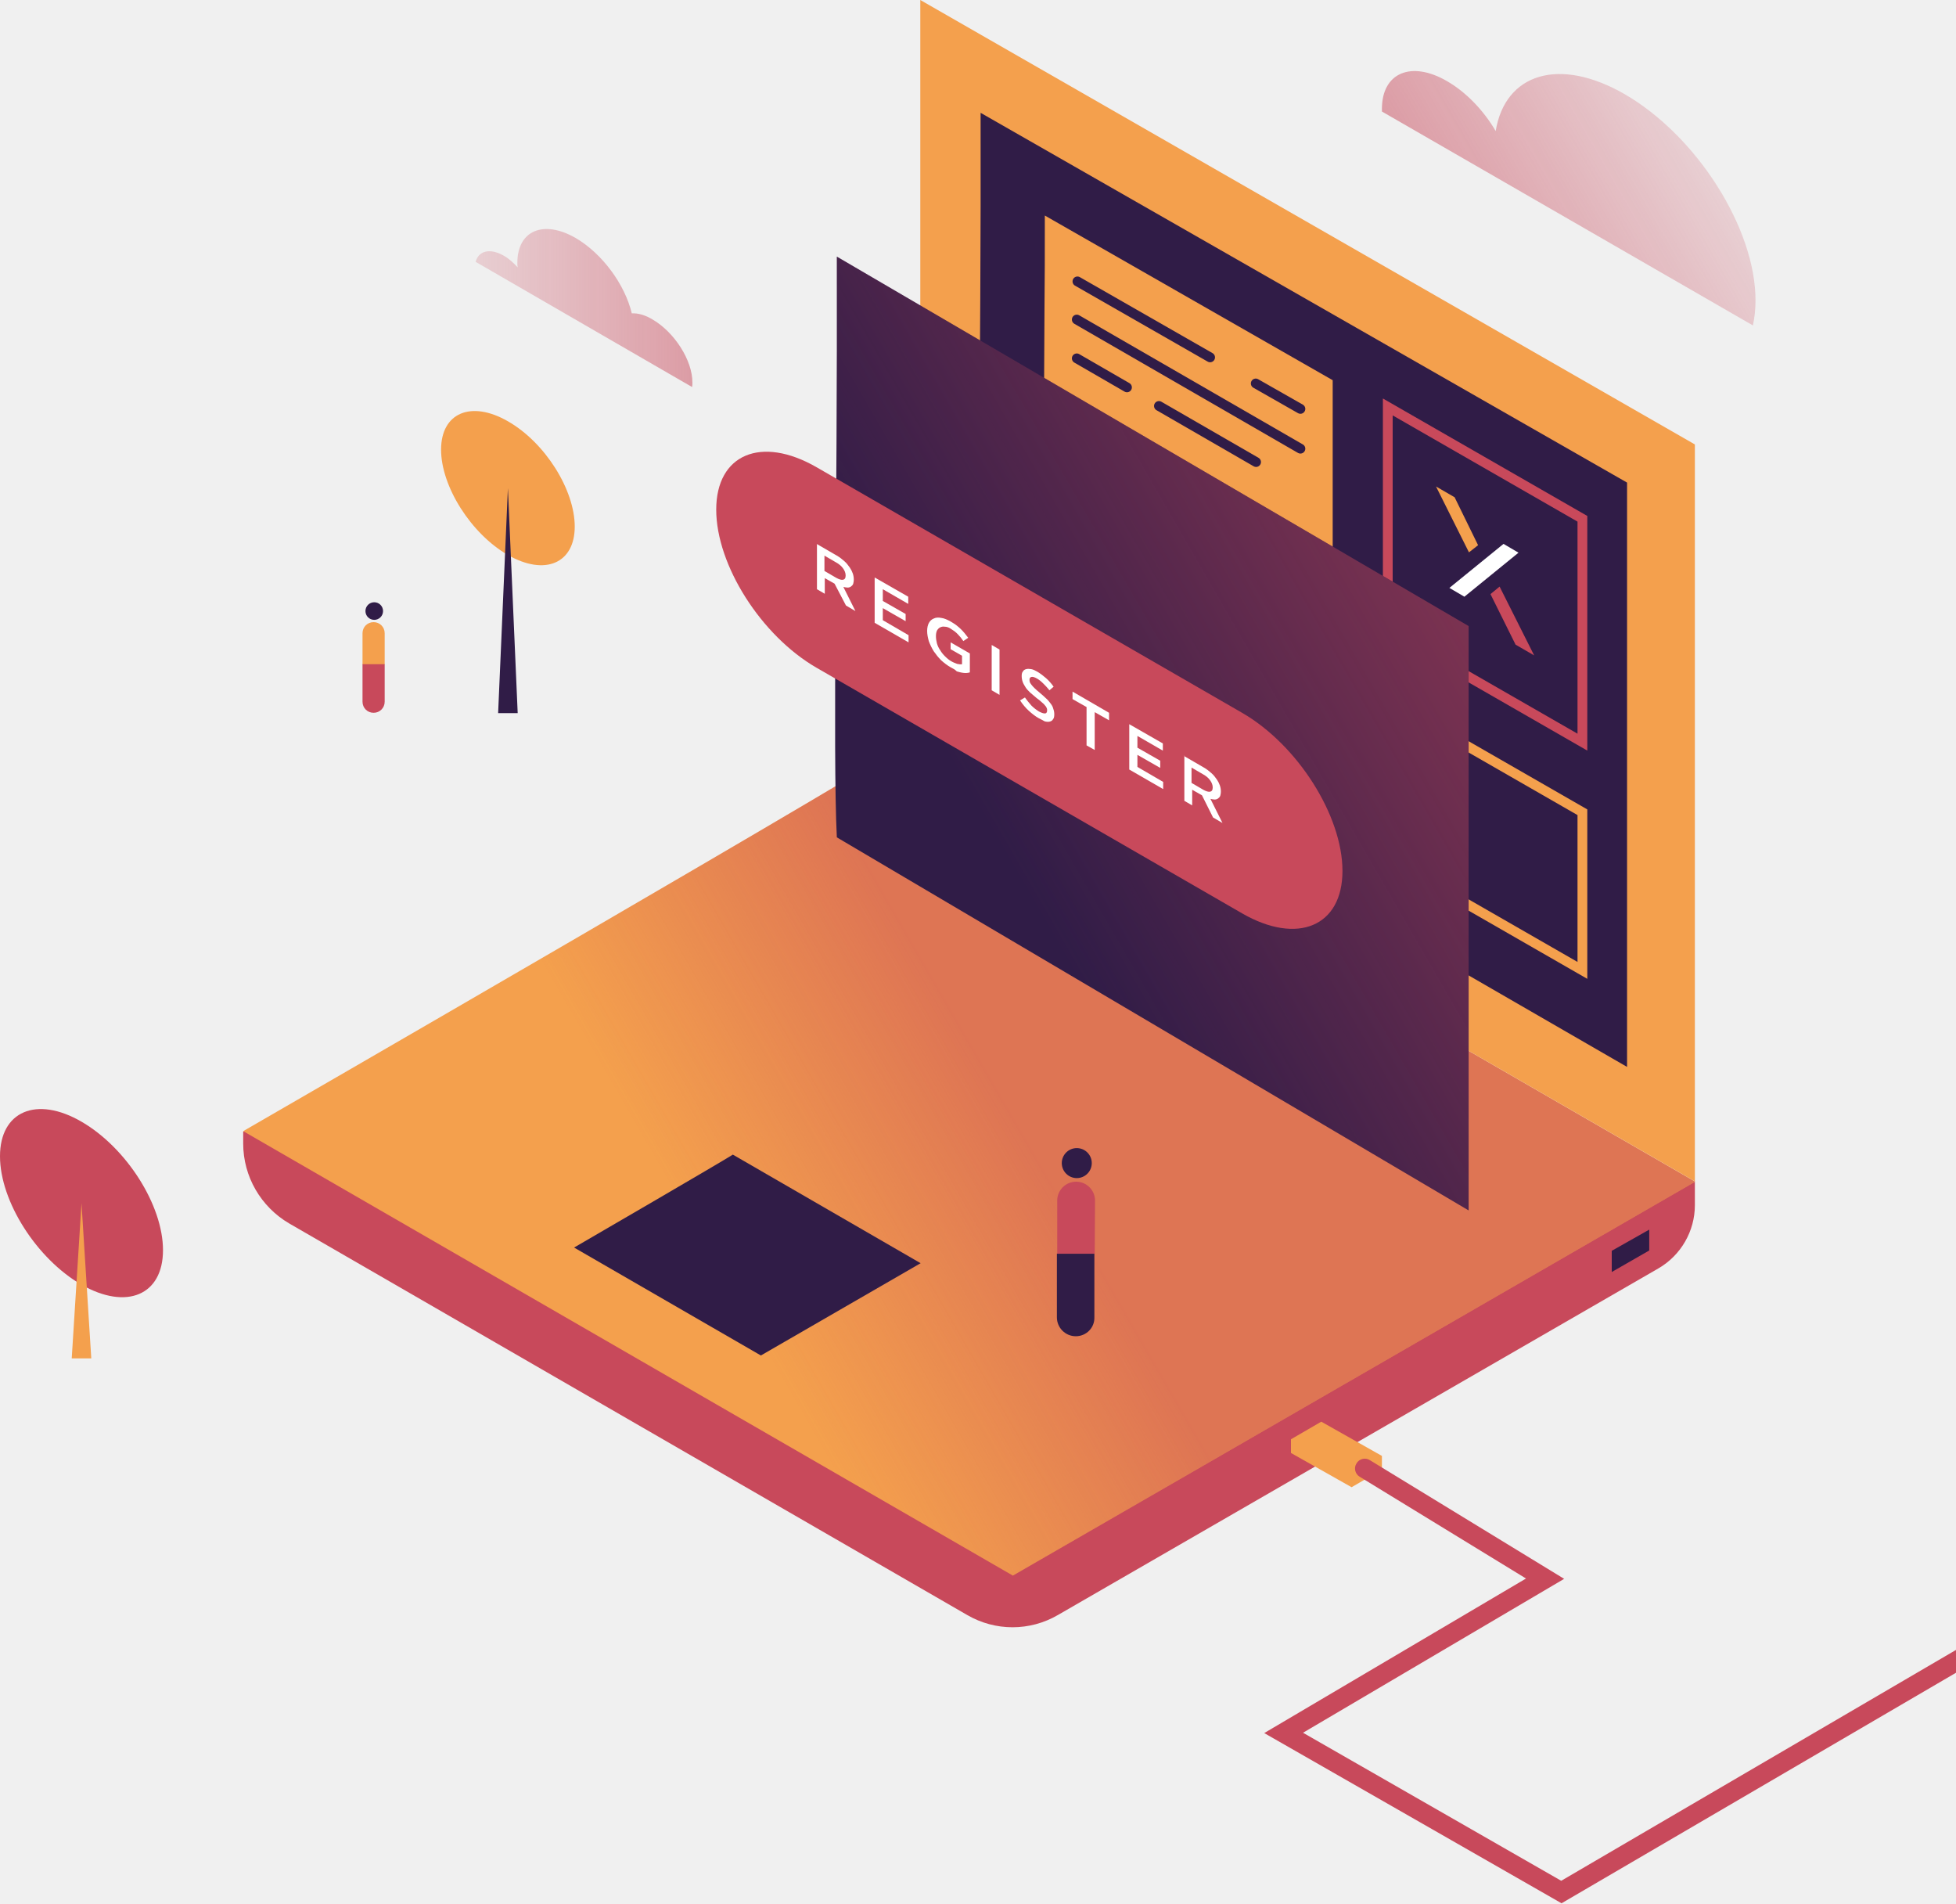
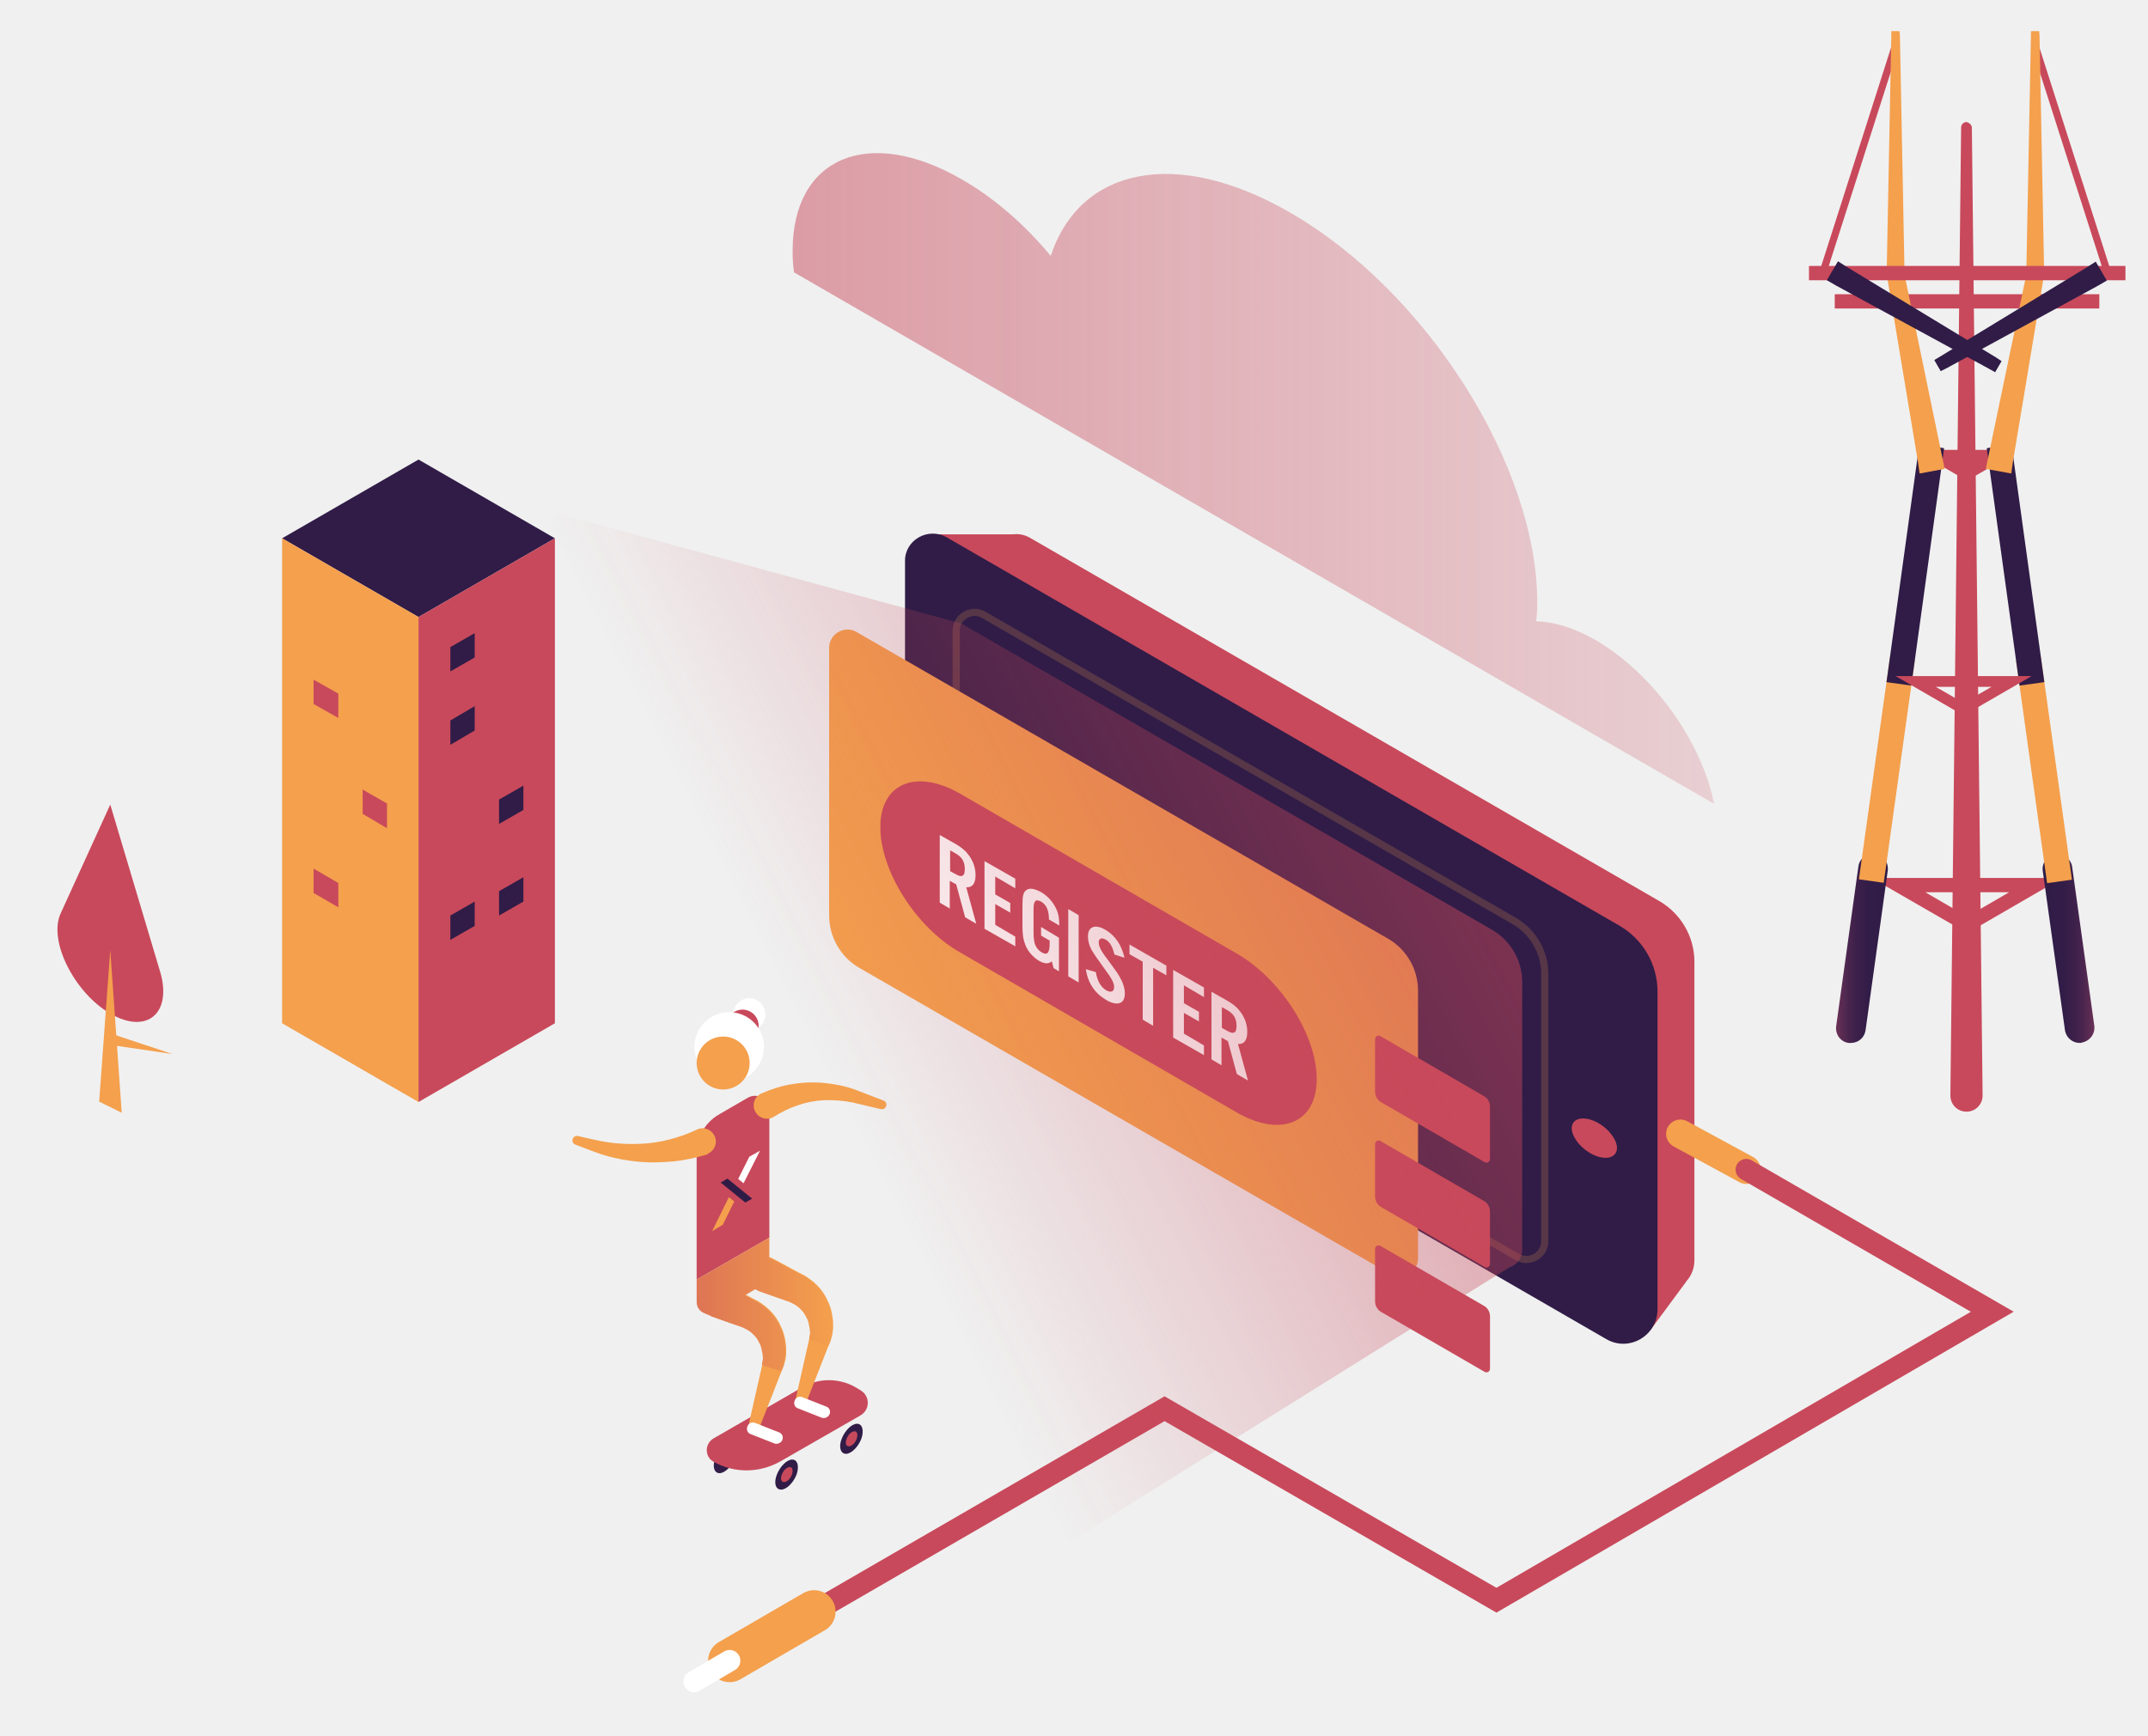
- <svg xmlns="http://www.w3.org/2000/svg" version="1.1" id="art" x="0px" y="0px" width="600px" height="583.8px" viewBox="0 0 600 583.8" style="enable-background:new 0 0 600 583.8;" xml:space="preserve">
+ <svg xmlns="http://www.w3.org/2000/svg" version="1.1" id="art" x="0px" y="0px" width="600px" height="485px" viewBox="0 0 600 485" style="enable-background:new 0 0 600 485;" xml:space="preserve">
  <style type="text/css">
- 	.st0{fill:#C8495B;}
- 	.st1{fill:#F4A04D;}
- 	.st2{fill:url(#SVGID_1_);}
- 	.st3{fill:#301C47;}
- 	.st4{fill:none;stroke:#301C47;stroke-width:3;stroke-linecap:round;stroke-miterlimit:10;}
- 	.st5{fill:none;}
+ 	.st0{fill:url(#SVGID_1_);}
+ 	.st1{fill:#301C47;}
+ 	.st2{fill:#C8495B;}
+ 	.st3{fill:#F4A04D;}
+ 	.st4{fill:#FFFFFF;}
+ 	.st5{fill:#2F1C46;}
	.st6{fill:url(#SVGID_2_);}
- 	.st7{fill:url(#SVGID_3_);}
- 	.st8{fill:none;stroke:#C8495B;stroke-width:3;stroke-linecap:round;stroke-miterlimit:10;}
- 	.st9{fill:#FFFFFF;}
- 	.st10{fill:none;stroke:#F4A04D;stroke-width:3;stroke-miterlimit:10;}
- 	.st11{fill:url(#SVGID_4_);}
- 	.st12{enable-background:new    ;}
+ 	.st7{opacity:0.2;fill:none;stroke:#F4A04D;stroke-width:2;stroke-miterlimit:10;}
+ 	.st8{fill:none;stroke:#F4A04D;stroke-width:8;stroke-linecap:round;stroke-miterlimit:10;}
+ 	.st9{fill:none;stroke:#C8495B;stroke-width:6;stroke-linecap:round;stroke-miterlimit:10;}
+ 	.st10{fill:none;stroke:#F4A04D;stroke-width:12;stroke-linecap:round;stroke-miterlimit:10;}
+ 	.st11{fill:none;stroke:#FFFFFF;stroke-width:6;stroke-linecap:round;stroke-miterlimit:10;}
+ 	.st12{fill:url(#SVGID_3_);}
+ 	.st13{fill:none;stroke:#C8495B;stroke-width:4;stroke-linecap:round;stroke-linejoin:round;stroke-miterlimit:10;}
+ 	.st14{fill:none;stroke:#C8495B;stroke-width:4;stroke-linecap:square;stroke-linejoin:round;stroke-miterlimit:10;}
+ 	.st15{fill:none;stroke:#C8495B;stroke-width:2;stroke-linecap:round;stroke-linejoin:round;stroke-miterlimit:10;}
+ 	.st16{fill:url(#SVGID_4_);}
+ 	.st17{fill:none;stroke:#F4A04D;stroke-width:7;stroke-linecap:square;stroke-miterlimit:10;}
+ 	.st18{fill:none;stroke:#301C47;stroke-width:7;stroke-linecap:square;stroke-miterlimit:10;}
+ 	.st19{fill:url(#SVGID_5_);}
+ 	.st20{fill:none;stroke:#C8495B;stroke-width:6;stroke-linecap:round;stroke-linejoin:round;stroke-miterlimit:10;}
</style>
-   <path class="st0" d="M483.1,361.1L282.3,245.2c-2.8,3-117.3,69.4-175.1,102.9L74.6,347v3.7c0,10.1,5.4,19.4,14.1,24.5l208,120.1  c8.6,5,19.2,5,27.8,0L508.7,389c6.9-4,11.2-11.4,11.2-19.4v-7.1L483.1,361.1z" />
-   <path class="st1" d="M282.3,225.2c-3.8,4-207.7,121.7-207.7,121.7l236.1,136.3L520,362.4L282.3,225.2z" />
-   <linearGradient id="SVGID_1_" gradientUnits="userSpaceOnUse" x1="133.244" y1="137.525" x2="460.583" y2="326.514" gradientTransform="matrix(1 0 0 -1 0 586)">
-     <stop offset="0.278" style="stop-color:#C8495B;stop-opacity:0" />
-     <stop offset="0.547" style="stop-color:#C8495B;stop-opacity:0.5" />
-   </linearGradient>
-   <path class="st2" d="M282.3,225.2c-3.8,4-207.7,121.7-207.7,121.7l236.1,136.3L520,362.4L282.3,225.2z" />
-   <path class="st3" d="M176.1,382.6c5.7-3.3,44.4-25.8,48.7-28.5l57.6,33.3l-49,28.3L176.1,382.6z" />
-   <polygon class="st1" points="282.3,0 519.9,136.3 519.9,362.3 282.3,225.2 " />
-   <path class="st3" d="M300.8,212.7c-1.3-25.4,0.2-101.6,0-178.1L499.1,148v179.2L300.8,212.7z" />
-   <path class="st1" d="M320.3,138.2c-0.1-10.9,0-26.8,0.1-44.3c0.1-7.9,0.1-16.2,0.1-27.8l88.3,50.5v72.7L320.3,138.2z" />
  <g>
-     <line class="st4" x1="385.2" y1="117.6" x2="398.9" y2="125.4" />
-     <line class="st4" x1="330.5" y1="86.3" x2="371.2" y2="109.6" />
-     <line class="st5" x1="398.9" y1="172" x2="330.3" y2="132.4" />
-     <line class="st4" x1="398.9" y1="137.6" x2="330.3" y2="98" />
-     <line class="st4" x1="345.7" y1="118.8" x2="330.3" y2="109.9" />
-     <line class="st4" x1="385.3" y1="141.7" x2="355.5" y2="124.5" />
-   </g>
-   <g>
-     <path class="st0" d="M335.8,384.5h-11.5v-16.3c0-3.2,2.6-5.8,5.8-5.8l0,0c3.2,0,5.8,2.6,5.8,5.8L335.8,384.5L335.8,384.5z" />
-     <circle class="st3" cx="330.3" cy="356.7" r="4.6" />
-     <path class="st3" d="M330,409.8L330,409.8c-3.2,0-5.8-2.6-5.8-5.8v-19.5h11.5V404C335.8,407.2,333.2,409.8,330,409.8z" />
-   </g>
-   <g>
-     <path class="st1" d="M118,203.8h-6.8v-9.6c0-1.9,1.5-3.4,3.4-3.4l0,0c1.9,0,3.4,1.5,3.4,3.4V203.8z" />
-     <circle class="st3" cx="114.8" cy="187.4" r="2.7" />
-     <path class="st0" d="M114.6,218.6L114.6,218.6c-1.9,0-3.4-1.5-3.4-3.4v-11.5h6.8v11.5C118,217.1,116.5,218.6,114.6,218.6z" />
-   </g>
-   <g>
-     <path class="st0" d="M50,383.4c0,13.8-11.2,18.5-25,10.6c-13.8-8-25-25.6-25-39.4C0,340.8,11.2,336,25,344S50,369.6,50,383.4z" />
+     <linearGradient id="SVGID_1_" gradientUnits="userSpaceOnUse" x1="3495.572" y1="-1402.732" x2="3753.044" y2="-1402.732" gradientTransform="matrix(-1 -1.1547 0 -1 3974.443 2912.771)">
+       <stop offset="0" style="stop-color:#C8495B;stop-opacity:0.2" />
+       <stop offset="1" style="stop-color:#C8495B;stop-opacity:0.5" />
+     </linearGradient>
+     <path class="st0" d="M221.8,76.1c-0.3-2-0.4-4-0.4-6c0-26.2,21.2-35.1,47.4-19.9c9,5.2,17.5,12.6,24.7,21.3   c8.1-24.6,34.9-30.5,66.7-12.2c38.2,21.9,69.2,70.8,69.2,109c0,1.9-0.1,3.6-0.3,5.3c4.9,0.1,10.6,1.8,16.5,5.2   c16.3,9.4,29.8,28.6,33.2,45.8L221.8,76.1z" />
    <g>
-       <polygon class="st1" points="25,369 28,416.6 22,416.6   " />
+       <g>
+         <g>
+           <path class="st1" d="M199.8,407.4c0.9-2.3,2.8-4.2,4.3-4.2s2,1.9,1.2,4.2c-0.9,2.3-2.8,4.2-4.3,4.2S198.9,409.8,199.8,407.4z" />
+         </g>
+         <path class="st2" d="M238.8,387.5l1.5,0.9c2.8,1.6,2.8,5.5,0,7.1L218,408.3c-5.8,3.3-12.9,3.4-18.7,0.1l0,0c-2.5-1.4-2.5-5,0-6.5     l25-14.4C228.8,385,234.3,385,238.8,387.5z" />
+         <g>
+           <path class="st1" d="M235.1,402c0.9-2.3,2.8-4.2,4.3-4.2s2,1.9,1.2,4.2c-0.9,2.3-2.8,4.2-4.3,4.2S234.2,404.3,235.1,402z" />
+           <path class="st2" d="M236.5,402c0.4-1.2,1.4-2.1,2.2-2.1c0.8,0,1,1,0.6,2.1c-0.4,1.2-1.4,2.1-2.2,2.1      C236.3,404.1,236,403.2,236.5,402z" />
+         </g>
+         <g>
+           <path class="st1" d="M217,412c0.9-2.3,2.8-4.2,4.3-4.2c1.5,0,2,1.9,1.2,4.2c-0.9,2.3-2.8,4.2-4.3,4.2      C216.6,416.2,216.1,414.3,217,412z" />
+           <path class="st2" d="M218.4,412c0.4-1.2,1.4-2.1,2.2-2.1s1,1,0.6,2.1c-0.4,1.2-1.4,2.1-2.2,2.1      C218.2,414.1,217.9,413.1,218.4,412z" />
+         </g>
+       </g>
+       <g>
+         <path class="st3" d="M211.9,360.7l5.1,1.8l2.6,0.9l0.6,0.2l0.5,0.2c0.1,0.1,0.3,0.1,0.4,0.2l0.4,0.2c1.1,0.5,2.1,1.4,2.9,2.4     c0.4,0.5,0.7,1.1,1,1.7c0.3,0.6,0.5,1.2,0.6,1.9l0.1,0.5l0.1,0.5c0.1,0.3,0,0.7,0.1,1c0,0.3,0,0.7-0.1,1l-0.1,0.5     c0,0.2,0,0.3-0.1,0.6l-1.2,5.3l-2.4,10.6c-0.2,0.9,0.3,1.7,1.2,1.9c0.8,0.2,1.6-0.3,1.9-1l4-10.2l2-5.1c0.1-0.2,0.2-0.5,0.3-0.7     l0.3-0.8c0.1-0.5,0.3-1.1,0.4-1.6c0.1-0.6,0.2-1.1,0.2-1.7l0-0.9c0-0.3,0-0.6,0-0.9c-0.1-1.1-0.3-2.3-0.6-3.4     c-0.3-1.1-0.8-2.2-1.3-3.2c-1.1-2.1-2.7-3.9-4.7-5.3l-0.7-0.5c-0.3-0.2-0.5-0.3-0.8-0.5l-0.8-0.4l-0.6-0.3l-2.4-1.3l-4.8-2.6     c-2.4-1.3-5.3-0.4-6.5,2c-1.3,2.4-0.4,5.3,2,6.5C211.5,360.5,211.7,360.6,211.9,360.7z" />
+         <path class="st3" d="M198.8,367.8l5.1,1.8l2.6,0.9l0.6,0.2l0.5,0.2c0.1,0.1,0.3,0.1,0.4,0.2l0.4,0.2c1.1,0.5,2.1,1.4,2.9,2.4     c0.4,0.5,0.7,1.1,1,1.7c0.3,0.6,0.5,1.2,0.6,1.9l0.1,0.5l0.1,0.5c0.1,0.3,0,0.7,0.1,1c0,0.3,0,0.7-0.1,1l-0.1,0.5     c0,0.2,0,0.3-0.1,0.6l-1.2,5.3l-2.4,10.6c-0.2,0.9,0.3,1.7,1.2,1.9c0.8,0.2,1.6-0.3,1.9-1l4-10.2l2-5.1c0.1-0.2,0.2-0.5,0.3-0.7     l0.3-0.8c0.1-0.5,0.3-1.1,0.4-1.6c0.1-0.6,0.2-1.1,0.2-1.7l0-0.9c0-0.3,0-0.6,0-0.9c-0.1-1.1-0.3-2.3-0.6-3.4     c-0.3-1.1-0.8-2.2-1.3-3.2c-1.1-2.1-2.7-3.9-4.7-5.3l-0.7-0.5c-0.3-0.2-0.5-0.3-0.8-0.5l-0.8-0.4l-0.6-0.3l-2.4-1.3l-4.8-2.6     c-2.4-1.3-5.3-0.4-6.5,2c-1.3,2.4-0.4,5.3,2,6.5C198.3,367.6,198.6,367.7,198.8,367.8z" />
+         <g>
+           <path class="st4" d="M230.1,396.2c-0.2,0-0.4,0-0.6-0.1l-6.6-2.6c-0.9-0.3-1.3-1.3-0.9-2.2c0.3-0.9,1.3-1.3,2.2-0.9l6.6,2.6      c0.9,0.3,1.3,1.3,0.9,2.2C231.4,395.8,230.8,396.2,230.1,396.2z" />
+         </g>
+         <g>
+           <path class="st4" d="M216.9,403.4c-0.2,0-0.4,0-0.6-0.1l-6.6-2.6c-0.9-0.3-1.3-1.3-0.9-2.2c0.3-0.9,1.3-1.3,2.2-0.9l6.6,2.6      c0.9,0.3,1.3,1.3,0.9,2.2C218.2,403,217.6,403.4,216.9,403.4z" />
+         </g>
+         <path class="st2" d="M214.9,345.8l-20.3,11.7v-35.4c0-4.4,2.4-8.5,6.2-10.7l8.1-4.7c2.7-1.5,6,0.4,6,3.4V345.8z" />
+         <path class="st3" d="M197.4,322.6c-3.1,0.9-6.2,1.6-9.4,1.9c-3.2,0.3-6.3,0.4-9.5,0.1c-3.1-0.3-6.2-0.8-9.2-1.7     c-1.5-0.4-3-1-4.4-1.5l-4.2-1.6c-0.6-0.2-1-1-0.7-1.6c0.2-0.6,0.8-0.9,1.4-0.8l4.4,1c1.5,0.3,2.8,0.6,4.3,0.8     c2.8,0.4,5.7,0.5,8.5,0.4c2.8-0.1,5.6-0.5,8.3-1.2c2.7-0.7,5.3-1.6,7.8-2.8c1.8-0.9,4-0.1,4.9,1.8c0.9,1.8,0.1,4-1.8,4.9     C197.7,322.5,197.6,322.6,197.4,322.6L197.4,322.6z" />
+         <path class="st3" d="M212.7,305.5c2.8-1.2,5.8-2.2,8.7-2.6c3-0.5,6-0.6,9-0.3c3,0.3,5.9,0.9,8.6,1.9l7.8,3c0.6,0.2,1,1,0.7,1.6     c-0.2,0.6-0.8,0.9-1.4,0.8l0,0L238,308c-2.6-0.5-5.2-0.7-7.7-0.6c-2.6,0.1-5.1,0.6-7.4,1.4c-2.4,0.8-4.6,1.9-6.7,3.2     c-1.7,1.1-4,0.6-5.1-1.2c-1.1-1.7-0.6-4,1.2-5.1C212.4,305.7,212.5,305.6,212.7,305.5z" />
+         <ellipse transform="matrix(0.9694 -0.2455 0.2455 0.9694 -63.1819 60.0705)" class="st4" cx="209.3" cy="283.4" rx="4.5" ry="4.5" />
+         <ellipse transform="matrix(0.9694 -0.2455 0.2455 0.9694 -64.0074 59.6791)" class="st2" cx="207.4" cy="286.6" rx="4.5" ry="4.5" />
+         <ellipse transform="matrix(0.9694 -0.2455 0.2455 0.9694 -65.5804 58.9572)" class="st4" cx="203.7" cy="292.5" rx="9.7" ry="9.7" />
+         <ellipse transform="matrix(0.9694 -0.2455 0.2455 0.9694 -66.732 58.6871)" class="st3" cx="202" cy="297" rx="7.4" ry="7.4" />
+         <g>
+           <path class="st5" d="M210.1,334.9l-1.9,1.1l-6.9-5.6l1.9-1.1L210.1,334.9z" />
+           <polygon class="st4" points="209.3,323.2 212.3,321.5 207.7,330.6 206.2,329.4     " />
+           <polygon class="st3" points="203.6,334.5 205.1,335.7 201.9,342.2 201.9,342.2 198.9,344     " />
+         </g>
+         <polygon class="st2" points="200.3,312 204.3,316.4 208.7,307.1    " />
+         <linearGradient id="SVGID_2_" gradientUnits="userSpaceOnUse" x1="194.65" y1="364.447" x2="232.577" y2="364.447">
+           <stop offset="0" style="stop-color:#DE7554" />
+           <stop offset="1" style="stop-color:#F4A04D" />
+         </linearGradient>
+         <path class="st6" d="M232.5,369.4c-0.1-1.1-0.3-2.3-0.6-3.4c-0.3-1.1-0.8-2.2-1.3-3.2c-1.1-2.1-2.7-3.9-4.7-5.3l-0.7-0.5     c-0.3-0.2-0.5-0.3-0.8-0.5l-0.8-0.4l-0.6-0.3l-2.4-1.3l-4.8-2.6c-0.3-0.2-0.6-0.3-0.9-0.4v-5.7l-20.3,11.7v6.3     c0,1.5,0.9,2.6,2.1,3.1l0,0l1.9,0.8l0,0c0,0,0.1,0,0.1,0.1l5.1,1.8l2.6,0.9l0.6,0.2l0.5,0.2c0.1,0.1,0.3,0.1,0.4,0.2l0.4,0.2     c1.1,0.5,2.1,1.4,2.9,2.4c0.4,0.5,0.7,1.1,1,1.7c0.3,0.6,0.5,1.2,0.6,1.9l0.1,0.5l0.1,0.5c0.1,0.3,0,0.7,0.1,1c0,0.3,0,0.7-0.1,1     l-0.1,0.5c0,0.2,0,0.3-0.1,0.6l5.4,1.7c0.1-0.2,0.2-0.5,0.3-0.7l0.3-0.8c0.1-0.5,0.3-1.1,0.4-1.6c0.1-0.6,0.2-1.1,0.2-1.7l0-0.9     c0-0.3,0-0.6,0-0.9c-0.1-1.1-0.3-2.3-0.6-3.4c-0.3-1.1-0.8-2.2-1.3-3.2c-1.1-2.1-2.7-3.9-4.7-5.3l-0.7-0.5     c-0.3-0.2-0.5-0.3-0.8-0.5l-0.8-0.4l-0.6-0.3l-1.8-1l2.9-1.7c0.1,0.1,0.2,0.2,0.3,0.2c0.2,0.1,0.4,0.2,0.6,0.3l5.1,1.8l2.6,0.9     l0.6,0.2l0.5,0.2c0.1,0.1,0.3,0.1,0.4,0.2l0.4,0.2c1.1,0.5,2.1,1.4,2.9,2.4c0.4,0.5,0.7,1.1,1,1.7c0.3,0.6,0.5,1.2,0.6,1.9     l0.1,0.5l0.1,0.5c0.1,0.3,0,0.7,0.1,1c0,0.3,0,0.7-0.1,1l-0.1,0.5c0,0.2,0,0.3-0.1,0.6l5.4,1.7c0.1-0.2,0.2-0.5,0.3-0.7l0.3-0.8     c0.1-0.5,0.3-1.1,0.4-1.6c0.1-0.6,0.2-1.1,0.2-1.7l0-0.9C232.6,370,232.6,369.7,232.5,369.4z" />
+       </g>
+     </g>
+     <g>
+       <polygon class="st2" points="471,358.1 461.1,371.5 454.9,369.6 458.3,353.2   " />
+       <polygon class="st2" points="260.9,149.3 284.2,149.3 287.3,154.9 273.3,164.2   " />
+       <path class="st2" d="M287.6,150.2l175.8,101.5c6.1,3.5,9.9,10,9.9,17v83.4c0,6.8-7.4,11-13.2,7.7L276.5,254v-97.3    C276.5,151,282.7,147.4,287.6,150.2z" />
+       <path class="st1" d="M264.4,150.1l187.9,108.5c6.6,3.8,10.7,10.8,10.7,18.5v88.7c0,7.4-8,12.1-14.4,8.3L261.1,265.8    c-5.1-2.9-8.3-8.4-8.3-14.4v-94.6C252.7,150.9,259.2,147.2,264.4,150.1z" />
+       <path class="st7" d="M423.1,257.4l-148.3-85.6c-3.4-2-7.7,0.5-7.7,4.4V251c0,6,3.3,11.7,8.4,14.6l148.3,85.6    c3.4,2,7.7-0.5,7.7-4.4v-74.8C431.5,266.1,428.3,260.5,423.1,257.4z" />
+       <path class="st3" d="M387.6,262.2l-148.3-85.6c-3.4-2-7.7,0.5-7.7,4.4v74.8c0,6,3.3,11.7,8.4,14.6L388.4,356    c3.4,2,7.7-0.5,7.7-4.4v-74.8C396.1,270.8,392.9,265.2,387.6,262.2z" />
+       <path class="st2" d="M245.9,231.1L245.9,231.1c0-12.2,9.9-16.4,22.2-9.4l77.5,44.8c12.2,7.1,22.2,22.7,22.2,35v0    c0,12.2-9.9,16.4-22.2,9.4L268,266C255.8,259,245.9,243.3,245.9,231.1z" />
+       <path class="st2" d="M414.6,306.3l-29-16.8c-0.7-0.4-1.5,0.1-1.5,0.9V305c0,1.2,0.6,2.3,1.6,2.9l29,16.8c0.7,0.4,1.5-0.1,1.5-0.9    v-14.6C416.2,308,415.6,306.9,414.6,306.3z" />
+       <path class="st2" d="M414.6,335.6l-29-16.8c-0.7-0.4-1.5,0.1-1.5,0.9v14.6c0,1.2,0.6,2.3,1.6,2.9l29,16.8c0.7,0.4,1.5-0.1,1.5-0.9    v-14.6C416.2,337.3,415.6,336.2,414.6,335.6z" />
+       <path class="st2" d="M414.6,364.9l-29-16.8c-0.7-0.4-1.5,0.1-1.5,0.9v14.6c0,1.2,0.6,2.3,1.6,2.9l29,16.8c0.7,0.4,1.5-0.1,1.5-0.9    v-14.6C416.2,366.6,415.6,365.5,414.6,364.9z" />
+       <path class="st2" d="M450.8,318c1.8,3,0.7,5.5-2.3,5.5c-3,0-6.8-2.4-8.6-5.5s-0.7-5.5,2.3-5.5C445.2,312.5,449,314.9,450.8,318z" />
+       <g>
+         <path class="st4" d="M265.4,253.9l-2.9-1.7v-18.9l4.6,2.6c1.7,1,2.8,2,3.7,3.3c1.1,1.6,1.7,3.4,1.7,5.3c0,2.4-0.9,3.5-2.6,3.4     l2.8,10.2l-3.1-1.8l-2.5-9.2l-1.8-1V253.9z M266.5,244c1.2,0.7,1.8,0.9,2.3,0.7c0.5-0.2,0.7-0.8,0.7-1.9c0-1-0.2-1.9-0.7-2.7     c-0.5-0.7-1-1.2-2.3-1.9l-1.1-0.6v5.8L266.5,244z" />
+         <path class="st4" d="M283.6,248.2l-5.6-3.3v5l4.2,2.4v2.7l-4.2-2.4v5.8l5.6,3.3v2.7l-8.6-4.9v-18.9l8.6,4.9V248.2z" />
+         <path class="st4" d="M295.8,262v9.4l-1.5-0.9l-0.5-1.9c-1,0.8-2,0.7-3.5-0.1c-1.7-1-3.2-2.7-3.9-4.5c-0.6-1.6-0.8-2.9-0.8-5.5     v-5.2c0-3,0.2-4,1.1-4.6c0.8-0.7,2.3-0.4,4,0.5c2.1,1.2,3.6,3,4.5,5.1c0.5,1.2,0.7,2.5,0.7,4.3l-2.9-1.7c0-2.6-0.7-4.1-2.2-5     c-0.8-0.4-1.4-0.5-1.7,0c-0.3,0.4-0.4,0.9-0.4,2.5v5.8c0,1.6,0.1,2.4,0.3,3.3c0.3,1.1,1,2,2,2.6c1.5,0.9,2.2,0.2,2.2-2.5v-0.8     l-2.4-1.4v-2.4L295.8,262z" />
+         <path class="st4" d="M301.3,274.5l-2.9-1.7V254l2.9,1.7V274.5z" />
+         <path class="st4" d="M311.3,266.7c-0.5-2.1-1.3-3.6-2.5-4.2c-1.1-0.6-1.9-0.3-1.9,0.8c0,0.7,0.3,1.5,0.8,2.4     c0.5,0.8,0.5,0.8,2.5,3.5c1.6,2.2,2.2,3,2.8,4.2c0.8,1.4,1.2,2.9,1.2,4.2c0,2.9-2.1,3.6-5.2,1.8c-3.2-1.9-5.1-4.7-5.7-8.6     l2.8,0.8c0.4,2.5,1.4,4.2,2.9,5.1c1.3,0.7,2.2,0.4,2.2-0.9c0-1.2-0.6-2.3-2.8-5.3c-2.6-3.6-2.7-3.8-3.5-5.1c-0.7-1.3-1-2.6-1-3.8     c0-2.7,2-3.5,4.9-1.8c2.7,1.6,4.5,4.2,5.3,7.8L311.3,266.7z" />
+         <path class="st4" d="M322.1,286.6l-2.9-1.7v-16.2l-3.7-2.1v-2.7l10.3,5.9v2.7l-3.7-2.1V286.6z" />
+         <path class="st4" d="M336.3,278.6l-5.6-3.3v5l4.2,2.4v2.7l-4.2-2.4v5.8l5.6,3.3v2.7l-8.6-4.9V271l8.6,4.9V278.6z" />
+         <path class="st4" d="M341.3,297.7l-2.9-1.7v-18.9l4.6,2.6c1.7,1,2.8,2,3.7,3.3c1.1,1.6,1.7,3.4,1.7,5.3c0,2.4-0.9,3.5-2.6,3.4     l2.8,10.2l-3.1-1.8l-2.5-9.2l-1.8-1V297.7z M342.4,287.8c1.2,0.7,1.8,0.9,2.3,0.7c0.5-0.2,0.7-0.8,0.7-1.9c0-1-0.2-1.9-0.7-2.7     c-0.5-0.7-1-1.2-2.3-1.9l-1.1-0.6v5.8L342.4,287.8z" />
+       </g>
+     </g>
+     <line class="st8" x1="487.8" y1="326.8" x2="469.4" y2="316.8" />
+     <polyline class="st9" points="227.4,450.3 325.3,393.6 418,447.1 556.5,366.5 487.8,326.8  " />
+     <line class="st10" x1="203.8" y1="464" x2="227.4" y2="450.3" />
+     <line class="st11" x1="193.9" y1="469.8" x2="203.8" y2="464" />
+     <g>
+       <polygon class="st1" points="116.9,128.4 78.8,150.4 116.9,172.4 155,150.4   " />
+       <polygon class="st3" points="116.9,307.9 78.8,285.9 78.8,150.4 116.9,172.4   " />
+       <polygon class="st2" points="116.9,307.9 155,285.9 155,150.4 116.9,172.4   " />
+       <polygon class="st1" points="132.6,183.7 125.8,187.6 125.8,180.8 132.6,176.9   " />
+       <polygon class="st1" points="132.6,204.1 125.8,208.1 125.8,201.3 132.6,197.3   " />
+       <polygon class="st1" points="132.6,258.7 125.8,262.6 125.8,255.8 132.6,251.9   " />
+       <polygon class="st1" points="146.2,251.9 139.4,255.8 139.4,249 146.2,245.1   " />
+       <polygon class="st1" points="146.2,226.3 139.4,230.2 139.4,223.4 146.2,219.5   " />
+       <polygon class="st2" points="101.3,227.4 108.1,231.4 108.1,224.5 101.3,220.6   " />
+       <polygon class="st2" points="87.6,249.5 94.5,253.5 94.5,246.7 87.6,242.7   " />
+       <polygon class="st2" points="87.6,196.7 94.5,200.6 94.5,193.8 87.6,189.9   " />
+     </g>
+     <linearGradient id="SVGID_3_" gradientUnits="userSpaceOnUse" x1="141.735" y1="330.282" x2="391.011" y2="203.27">
+       <stop offset="0.333" style="stop-color:#C8495B;stop-opacity:0" />
+       <stop offset="1" style="stop-color:#C8495B;stop-opacity:0.5" />
+     </linearGradient>
+     <path class="st12" d="M298.8,430.8l122.8-76.7l0,0c2-0.6,3.6-2.5,3.6-4.9v-74.8c0-6-3.2-11.6-8.4-14.6l-148.3-85.6l-113.8-31   l-18.9,175.4L298.8,430.8z" />
+     <g>
+       <path class="st2" d="M16.9,255.3l13.9-30.5l13.9,46.6c3.5,11.6-3.6,17.8-13.9,11.8l0,0C20.7,277.3,13.5,262.9,16.9,255.3z" />
+       <g>
+         <polygon class="st3" points="30.8,265.4 34,310.9 27.7,307.8    " />
+       </g>
+       <g>
+         <polygon class="st3" points="31.3,288.9 48.2,294.5 30.5,291.9    " />
+       </g>
+     </g>
+     <g>
+       <line class="st13" x1="558.8" y1="127.7" x2="540.1" y2="127.7" />
+       <g>
+         <path class="st2" d="M551.3,130.9l-1.9,1.1l-1.9-1.1H551.3 M558.8,128.9L558.8,128.9L558.8,128.9z M558.8,128.9h-18.7l9.3,5.4     L558.8,128.9L558.8,128.9z" />
+       </g>
+       <g>
+         <path class="st2" d="M561.2,249.3l-11.7,6.8l-11.7-6.8H561.2 M576.1,245.3L576.1,245.3L576.1,245.3z M576.1,245.3h-53.3     l26.7,15.4L576.1,245.3L576.1,245.3z" />
+       </g>
+       <line class="st14" x1="584.4" y1="84.2" x2="514.5" y2="84.2" />
+       <g>
+         <line class="st15" x1="568.5" y1="12.9" x2="588.5" y2="75.5" />
+       </g>
+       <g>
+         <line class="st15" x1="529.4" y1="12.9" x2="509.4" y2="75.5" />
+       </g>
+       <g>
+         <linearGradient id="SVGID_4_" gradientUnits="userSpaceOnUse" x1="570.652" y1="265.051" x2="585.089" y2="265.051">
+           <stop offset="0" style="stop-color:#301C47" />
+           <stop offset="0.372" style="stop-color:#321D48" />
+           <stop offset="0.586" style="stop-color:#3B204A" />
+           <stop offset="0.759" style="stop-color:#49254E" />
+           <stop offset="0.911" style="stop-color:#5C2C53" />
+           <stop offset="1" style="stop-color:#6C3157" />
+         </linearGradient>
+         <path class="st16" d="M580.9,291.4c-2,0-3.8-1.5-4.1-3.6l-6.2-44.5c-0.3-2.3,1.3-4.3,3.5-4.7c2.2-0.3,4.3,1.3,4.7,3.5l6.2,44.5     c0.3,2.3-1.3,4.3-3.5,4.7C581.3,291.4,581.1,291.4,580.9,291.4z" />
+       </g>
+       <line class="st17" x1="567.1" y1="187.6" x2="574.8" y2="242.8" />
+       <line class="st18" x1="558.9" y1="128.2" x2="567.1" y2="187.6" />
+       <g>
+         <polygon class="st3" points="569.7,9.9 571,76.7 571,76.9 570.9,77.2 562.3,128.8 561.8,132.3 554.7,131 555.4,127.6 566.1,76.3      566,76.7 567.3,9.9 567.3,8.7 569.6,8.7    " />
+       </g>
+       <g>
+         <linearGradient id="SVGID_5_" gradientUnits="userSpaceOnUse" x1="512.897" y1="265.008" x2="527.346" y2="265.008">
+           <stop offset="0" style="stop-color:#6C3157" />
+           <stop offset="8.922803e-02" style="stop-color:#5C2C53" />
+           <stop offset="0.24" style="stop-color:#49254E" />
+           <stop offset="0.414" style="stop-color:#3B204A" />
+           <stop offset="0.628" style="stop-color:#321D48" />
+           <stop offset="1" style="stop-color:#301C47" />
+         </linearGradient>
+         <path class="st19" d="M517,291.4c-0.2,0-0.4,0-0.6,0c-2.3-0.3-3.8-2.4-3.5-4.7l6.2-44.6c0.3-2.3,2.4-3.8,4.7-3.5     c2.3,0.3,3.8,2.4,3.5,4.7l-6.2,44.6C520.8,289.9,519.1,291.4,517,291.4z" />
+       </g>
+       <line class="st17" x1="530.9" y1="187.6" x2="523.2" y2="242.7" />
+       <line class="st18" x1="539.1" y1="128.2" x2="530.9" y2="187.6" />
+       <g>
+         <polygon class="st3" points="530.7,9.9 532,76.7 531.9,76.3 542.5,127.6 543.2,131 536.2,132.3 535.7,128.8 527.1,77.2 527,76.9      527,76.7 528.3,9.9 528.3,8.7 530.6,8.7    " />
+       </g>
+       <g>
+         <path class="st2" d="M550.8,35.7l3,270.4c0,2.5-2,4.5-4.5,4.5s-4.5-2-4.5-4.5c0,0,0-0.1,0-0.1l3-270.4c0-0.8,0.7-1.5,1.5-1.5     C550.1,34.3,550.8,34.9,550.8,35.7z" />
+       </g>
+       <path class="st20" d="M549.5,97.4" />
+       <line class="st14" x1="591.7" y1="76.3" x2="507.3" y2="76.3" />
+       <g>
+         <polygon class="st1" points="541.8,99.7 582.9,74.7 585.4,73.1 588.5,78.4 585.9,79.9 543.7,102.9 542.1,103.7 540.3,100.6         " />
+       </g>
+       <g>
+         <path class="st2" d="M556.3,191.9l-7.8,4.5l-7.8-4.5H556.3 M567.5,188.9L567.5,188.9L567.5,188.9z M567.5,188.9h-38l19,11     L567.5,188.9L567.5,188.9z" />
+       </g>
+       <g>
+         <polygon class="st1" points="515.9,74.6 557.6,99.9 559.1,100.9 557.3,104 555.7,103.1 512.9,79.8 510.3,78.3 513.4,73    " />
+       </g>
    </g>
  </g>
-   <g>
-     <path class="st1" d="M176.3,161.5c0,11.3-9.2,15.2-20.5,8.7s-20.5-21-20.5-32.3s9.2-15.2,20.5-8.7   C167.2,135.7,176.3,150.2,176.3,161.5z" />
-     <g>
-       <polygon class="st3" points="155.8,149.7 158.8,218.7 152.8,218.7   " />
-     </g>
-   </g>
-   <linearGradient id="SVGID_2_" gradientUnits="userSpaceOnUse" x1="401.848" y1="544.541" x2="469.169" y2="505.673" gradientTransform="matrix(-1 0 0 -1 919.7003 586)">
-     <stop offset="0" style="stop-color:#C8495B;stop-opacity:0.2" />
-     <stop offset="1" style="stop-color:#C8495B;stop-opacity:0.5" />
-   </linearGradient>
-   <path class="st6" d="M423.9,34.2c0-0.3,0-0.5,0-0.8c0-11.1,9-14.9,20-8.5c5.9,3.4,11.3,9.1,14.9,15.3c2.9-17.7,19.5-22.9,39.6-11.3  c22.1,12.8,40.1,41.1,40.1,63.2c0,2.8-0.3,5.4-0.8,7.7L423.9,34.2z" />
-   <polygon class="st3" points="505.9,383.5 494.4,390.1 494.4,383.6 505.9,377.1 " />
-   <path class="st1" d="M405.3,439.2" />
-   <path class="st1" d="M414.6,451.9" />
-   <polygon class="st1" points="396,445.6 414.6,456.1 423.9,450.7 423.9,446.5 405.3,436 396,441.4 " />
-   <linearGradient id="SVGID_3_" gradientUnits="userSpaceOnUse" x1="145.803" y1="491.532" x2="212.403" y2="491.532" gradientTransform="matrix(1 0 0 -1 0 586)">
-     <stop offset="0" style="stop-color:#C8495B;stop-opacity:0.2" />
-     <stop offset="1" style="stop-color:#C8495B;stop-opacity:0.5" />
-   </linearGradient>
-   <path class="st7" d="M212.3,118.7c0.1-0.5,0.1-0.9,0.1-1.4c0-6.8-5.5-15.4-12.2-19.3c-2.3-1.4-4.5-2-6.4-1.9  c-2.1-8.8-9-18.3-17.2-23.1c-9.9-5.7-17.9-2.3-17.9,7.6c0,0.5,0,1,0.1,1.4c-1.3-1.4-2.7-2.7-4.3-3.6c-4.2-2.4-7.7-1.5-8.6,1.9  L212.3,118.7z" />
-   <g>
-     <polygon class="st8" points="425.7,124.8 485.4,159.1 485.4,227.6 425.7,193.3  " />
-     <g>
-       <g>
-         <path class="st9" d="M461.2,166.8l4.6,2.7L449.2,183l-4.6-2.7L461.2,166.8z" />
-       </g>
-       <polygon class="st1" points="446.2,152.5 440.5,149.2 450.6,169.4 453.4,167.2   " />
-       <polygon class="st0" points="460,179.9 457.2,182.2 464.9,197.7 470.6,201   " />
-     </g>
-   </g>
-   <polygon class="st10" points="425.7,214.8 485.4,249.1 485.4,297.6 425.7,263.3 " />
-   <path class="st3" d="M256.7,256.8c-1.3-25.4,0.2-101.6,0-178.1L450.5,192v179.2L256.7,256.8z" />
-   <linearGradient id="SVGID_4_" gradientUnits="userSpaceOnUse" x1="267.134" y1="311.129" x2="440.543" y2="411.247" gradientTransform="matrix(1 0 0 -1 0 586)">
-     <stop offset="0.21" style="stop-color:#C8495B;stop-opacity:0" />
-     <stop offset="1" style="stop-color:#C8495B;stop-opacity:0.5" />
-   </linearGradient>
-   <path class="st11" d="M256.7,256.8c-1.3-25.4,0.2-101.6,0-178.1L450.5,192v179.2L256.7,256.8z" />
-   <g>
-     <path class="st0" d="M381,280.1l-130.5-75.3c-17-9.8-30.8-31.5-30.8-48.5l0,0c0-17,13.8-22.8,30.8-13L381,218.6   c17,9.8,30.8,31.5,30.8,48.5l0,0C411.8,284.1,398,289.9,381,280.1z" />
-     <g class="st12">
-       <path class="st9" d="M250.5,166.8l6.2,3.6c0.9,0.5,1.6,1.1,2.3,1.7c0.7,0.6,1.2,1.3,1.7,2c0.4,0.6,0.7,1.2,0.9,1.8    s0.3,1.2,0.3,1.8v0c0,0.6-0.1,1-0.2,1.4c-0.2,0.4-0.4,0.6-0.7,0.8c-0.3,0.2-0.6,0.3-1,0.3c-0.4,0-0.8-0.1-1.3-0.2l3.7,7.4    l-2.9-1.7L256,179l0,0l-3-1.7v4.8l-2.4-1.4V166.8z M256.5,177.2c0.9,0.5,1.6,0.7,2.1,0.6c0.5-0.1,0.8-0.5,0.8-1.3v0    c0-0.8-0.3-1.5-0.8-2.2c-0.5-0.7-1.2-1.3-2.1-1.8l-3.6-2.1v4.7L256.5,177.2z" />
-       <path class="st9" d="M268.3,177.1l10.3,5.9v2.2l-7.8-4.5v3.6l7,4v2.2l-7-4v3.7l7.9,4.6v2.2l-10.4-6V177.1z" />
-       <path class="st9" d="M291.7,204.7c-1.1-0.6-2.1-1.4-3-2.2c-0.9-0.9-1.6-1.8-2.3-2.8c-0.6-1-1.1-2-1.5-3.1    c-0.3-1.1-0.5-2.1-0.5-3.1v0c0-1,0.2-1.8,0.5-2.4c0.4-0.7,0.8-1.1,1.5-1.4c0.6-0.3,1.4-0.4,2.3-0.2c0.9,0.1,1.8,0.5,2.9,1.1    c0.6,0.4,1.2,0.7,1.7,1.1c0.5,0.4,1,0.8,1.4,1.2c0.4,0.4,0.8,0.8,1.2,1.3s0.7,0.9,1.1,1.4l-1.5,1c-0.3-0.4-0.5-0.7-0.8-1.1    c-0.3-0.3-0.6-0.7-0.9-1c-0.3-0.3-0.6-0.6-1-0.9c-0.4-0.3-0.8-0.5-1.2-0.8c-0.6-0.4-1.2-0.6-1.8-0.6c-0.5-0.1-1,0-1.4,0.2    s-0.7,0.5-1,1c-0.2,0.5-0.3,1-0.3,1.7v0c0,0.7,0.1,1.4,0.3,2.2c0.2,0.7,0.5,1.4,1,2.1c0.4,0.7,0.9,1.3,1.5,1.9    c0.6,0.6,1.2,1.1,1.9,1.5c0.7,0.4,1.3,0.6,1.8,0.8c0.6,0.1,1.1,0.2,1.5,0.1v-2.6l-3.5-2v-2.1l5.9,3.4v5.8    c-0.3,0.1-0.7,0.2-1.1,0.2c-0.4,0-0.9,0-1.3-0.1c-0.5-0.1-1-0.2-1.6-0.4C292.9,205.3,292.3,205,291.7,204.7z" />
-       <path class="st9" d="M304.2,197.8l2.4,1.4v13.9l-2.4-1.4V197.8z" />
-       <path class="st9" d="M318.7,220.3c-1.1-0.6-2.1-1.4-3.1-2.3c-1-0.9-1.9-2-2.7-3.2l1.5-0.9c0.7,1,1.4,1.8,2,2.5    c0.7,0.7,1.5,1.3,2.3,1.8c0.8,0.4,1.3,0.6,1.8,0.6s0.7-0.4,0.7-0.9v0c0-0.3,0-0.5-0.1-0.7c-0.1-0.2-0.2-0.5-0.5-0.8    c-0.2-0.3-0.5-0.6-1-1c-0.4-0.4-0.9-0.8-1.6-1.3c-0.7-0.6-1.4-1.2-2-1.7c-0.6-0.6-1.1-1.1-1.4-1.6s-0.7-1.1-0.9-1.7    c-0.2-0.6-0.3-1.2-0.3-1.8v0c0-0.6,0.1-1.1,0.4-1.4c0.2-0.4,0.6-0.6,1-0.7c0.4-0.1,0.9-0.1,1.5,0c0.6,0.1,1.2,0.4,1.9,0.8    c1,0.6,1.9,1.3,2.7,2s1.6,1.6,2.3,2.6l-1.3,1.1c-0.6-0.8-1.3-1.5-1.9-2.1c-0.6-0.6-1.2-1.1-1.9-1.5c-0.7-0.4-1.3-0.6-1.7-0.5    c-0.4,0.1-0.6,0.4-0.6,0.8v0c0,0.3,0,0.5,0.1,0.8c0.1,0.3,0.3,0.5,0.5,0.8c0.2,0.3,0.6,0.7,1,1.1c0.4,0.4,1,0.9,1.6,1.4    c0.7,0.6,1.4,1.2,1.9,1.7c0.6,0.5,1,1.1,1.4,1.6c0.4,0.5,0.7,1.1,0.8,1.6c0.2,0.5,0.3,1.1,0.3,1.7v0c0,0.6-0.1,1.2-0.4,1.5    c-0.2,0.4-0.6,0.6-1,0.7c-0.4,0.1-1,0.1-1.6-0.1C320.1,221,319.5,220.7,318.7,220.3z" />
-       <path class="st9" d="M333.4,216.9l-4.4-2.5v-2.3l11.2,6.5v2.3l-4.4-2.5V230l-2.5-1.4V216.9z" />
-       <path class="st9" d="M346.4,222.1l10.3,5.9v2.2l-7.8-4.5v3.6l7,4v2.2l-7-4v3.7l7.9,4.6v2.2l-10.4-6V222.1z" />
-       <path class="st9" d="M363.1,231.8l6.2,3.6c0.9,0.5,1.6,1.1,2.3,1.7c0.7,0.6,1.2,1.3,1.7,2c0.4,0.6,0.7,1.2,0.9,1.8    c0.2,0.6,0.3,1.2,0.3,1.8v0c0,0.6-0.1,1-0.2,1.4c-0.2,0.4-0.4,0.6-0.7,0.8c-0.3,0.2-0.6,0.3-1,0.3c-0.4,0-0.8-0.1-1.3-0.2l3.7,7.4    l-2.9-1.7l-3.4-6.8l0,0l-3-1.7v4.8l-2.4-1.4V231.8z M369.1,242.2c0.9,0.5,1.6,0.7,2.1,0.6c0.5-0.1,0.8-0.5,0.8-1.3v0    c0-0.8-0.3-1.5-0.8-2.2c-0.5-0.7-1.2-1.3-2.1-1.8l-3.6-2.1v4.7L369.1,242.2z" />
-     </g>
-   </g>
-   <path class="st0" d="M600,506l-121.1,70.8l-79.2-45.4l80.1-47.2l-59.6-36.4c-1.4-0.9-3.3-0.4-4.1,1c-0.9,1.4-0.4,3.3,1,4.1l51,31.2  l-80.3,47.4l91.2,52.2L600,513V506z" />
</svg>
